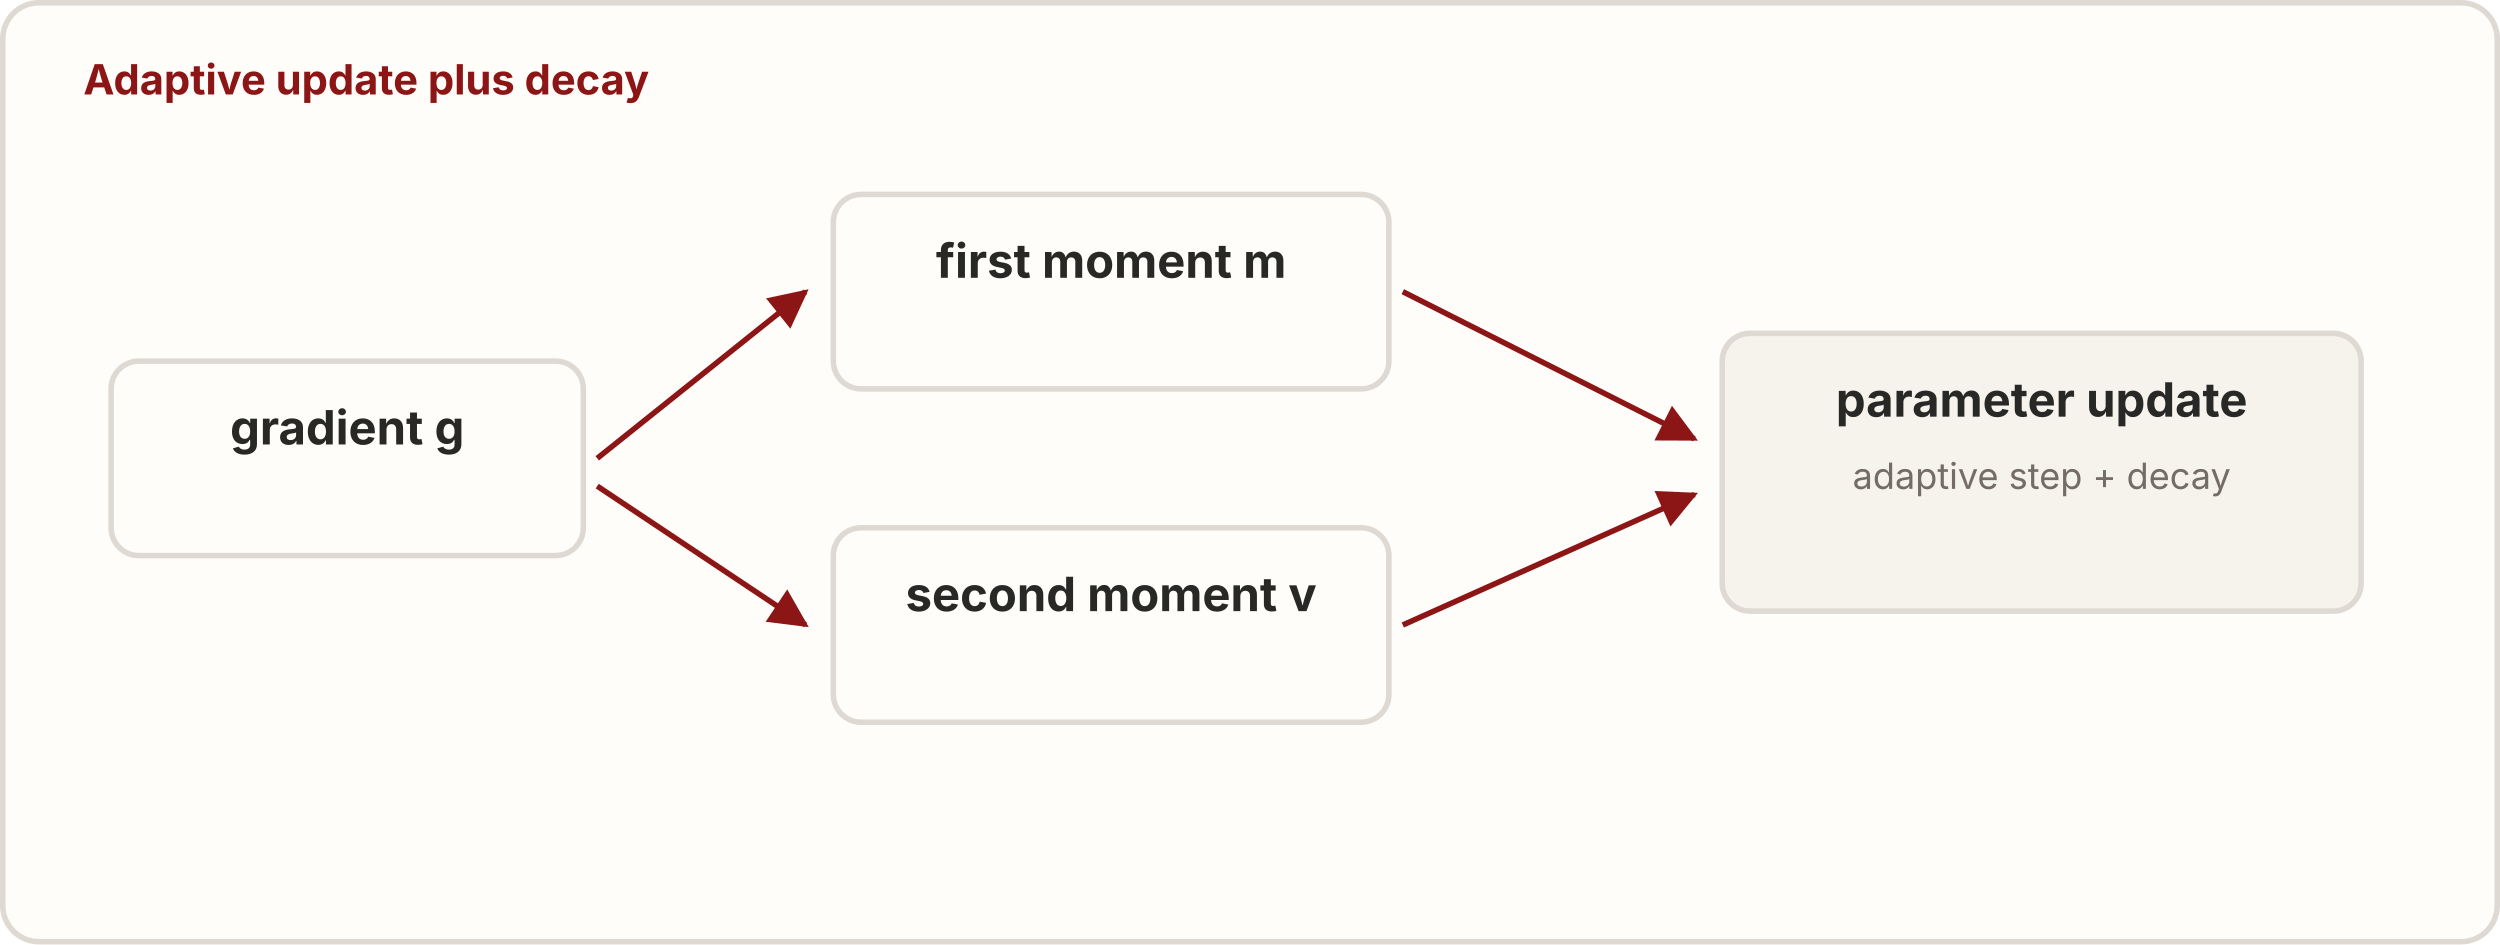
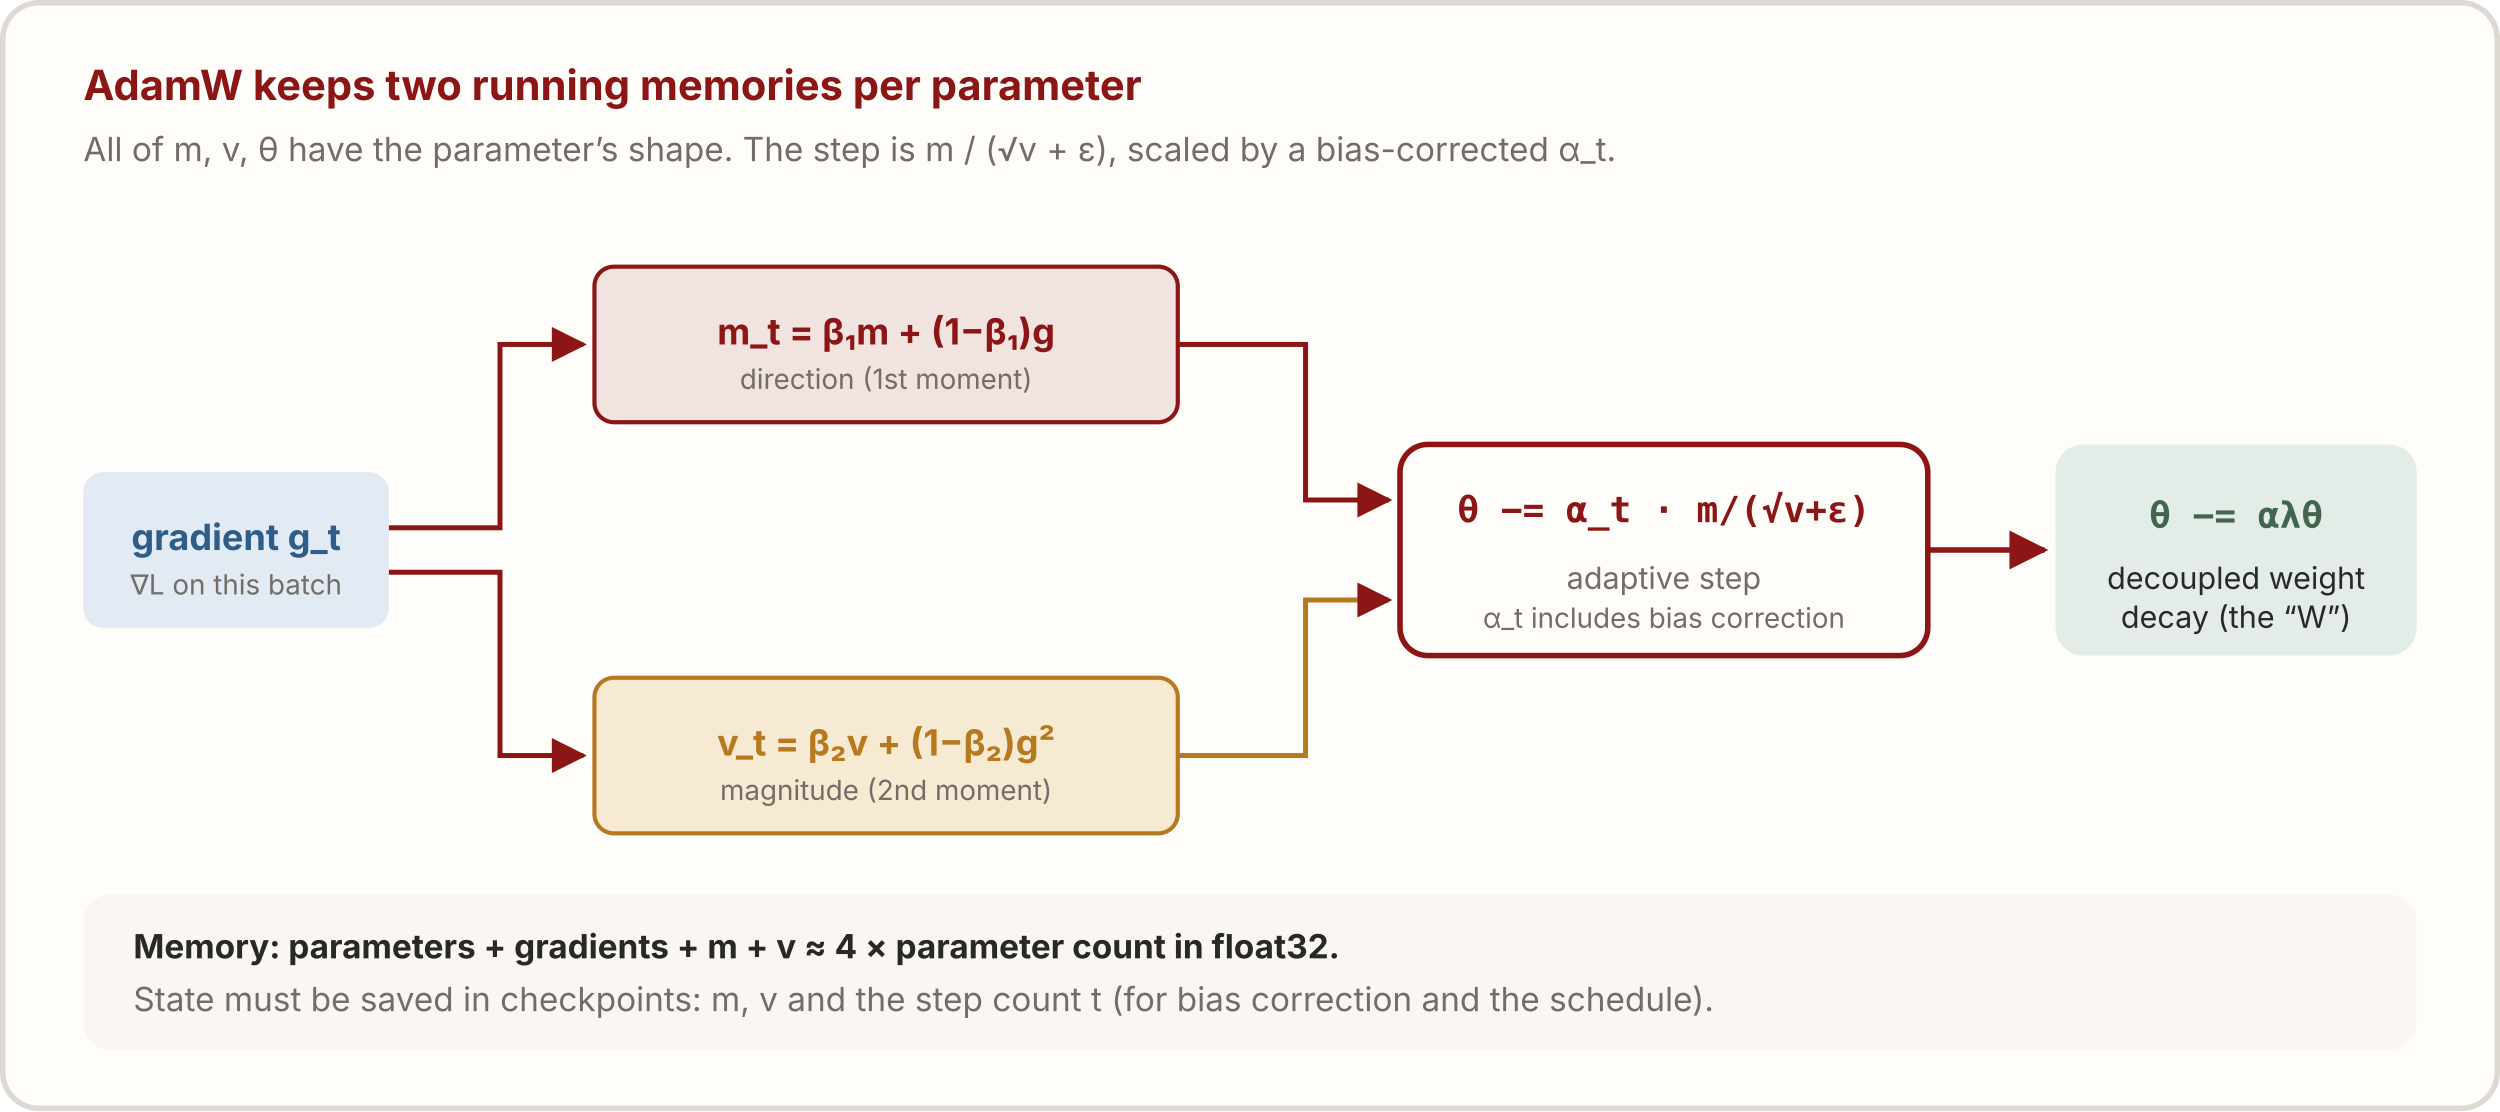
- <svg xmlns="http://www.w3.org/2000/svg" viewBox="0 0 900 340" role="img" aria-labelledby="t d">
+ <svg xmlns="http://www.w3.org/2000/svg" viewBox="0 0 900 400" role="img" aria-labelledby="t d">
  <defs>
    <marker id="arrow" viewBox="0 0 10 10" refX="9" refY="5" markerWidth="7" markerHeight="7" orient="auto-start-reverse">
      <path d="M0 0L10 5L0 10Z" fill="#8c1515" />
    </marker>
+     <marker id="arrow-g" viewBox="0 0 10 10" refX="9" refY="5" markerWidth="7" markerHeight="7" orient="auto-start-reverse">
+       <path d="M0 0L10 5L0 10Z" fill="#746d67" />
+     </marker>
  </defs>
-   <rect width="900" height="340" rx="14" fill="#fffdfa" />
-   <rect x="1" y="1" width="898" height="338" rx="13" fill="none" stroke="#ded9d2" stroke-width="2" />
-   <text x="30" y="34" text-anchor="start" font-family="Inter,Arial,sans-serif" font-size="15" font-weight="700" fill="#8c1515">Adaptive update plus decay</text>
-   <rect x="40" y="130" width="170" height="70" rx="10" fill="#fffdfa" stroke="#ded9d2" stroke-width="2" />
-   <text x="125.0" y="160" text-anchor="middle" font-family="Inter,Arial,sans-serif" font-size="17" font-weight="700" fill="#282827">gradient g</text>
-   <rect x="300" y="70" width="200" height="70" rx="10" fill="#fffdfa" stroke="#ded9d2" stroke-width="2" />
-   <text x="400.0" y="100" text-anchor="middle" font-family="Inter,Arial,sans-serif" font-size="17" font-weight="700" fill="#282827">first moment m</text>
-   <rect x="300" y="190" width="200" height="70" rx="10" fill="#fffdfa" stroke="#ded9d2" stroke-width="2" />
-   <text x="400.0" y="220" text-anchor="middle" font-family="Inter,Arial,sans-serif" font-size="17" font-weight="700" fill="#282827">second moment v</text>
-   <rect x="620" y="120" width="230" height="100" rx="10" fill="#f6f2ec" stroke="#ded9d2" stroke-width="2" />
-   <text x="735.0" y="150" text-anchor="middle" font-family="Inter,Arial,sans-serif" font-size="17" font-weight="700" fill="#282827">parameter update</text>
-   <text x="735.0" y="176" text-anchor="middle" font-family="Inter,Arial,sans-serif" font-size="13" font-weight="400" fill="#746d67">adaptive step + decay</text>
-   <path d="M215 165L290 105" fill="none" stroke="#8c1515" stroke-width="2" marker-end="url(#arrow)" />
-   <path d="M215 175L290 225" fill="none" stroke="#8c1515" stroke-width="2" marker-end="url(#arrow)" />
-   <path d="M505 105L610 158" fill="none" stroke="#8c1515" stroke-width="2" marker-end="url(#arrow)" />
-   <path d="M505 225L610 178" fill="none" stroke="#8c1515" stroke-width="2" marker-end="url(#arrow)" />
+   <rect width="900" height="400" rx="14" fill="#fffdfa" />
+   <rect x="1" y="1" width="898" height="398" rx="13" fill="none" stroke="#ded9d2" stroke-width="2" />
+   <text x="30" y="36" text-anchor="start" font-family="Inter,Arial,sans-serif" font-size="15" font-weight="700" fill="#8c1515">AdamW keeps two running memories per parameter</text>
+   <text x="30" y="58" text-anchor="start" font-family="Inter,Arial,sans-serif" font-size="12" font-weight="400" fill="#746d67">All of m, v, θ have the parameter’s shape. The step is m / (√v + ε), scaled by a bias-corrected α_t.</text>
+   <rect x="30" y="170" width="110" height="56" rx="7" fill="#e2eaf3" stroke="none" stroke-width="1.5" />
+   <text x="85" y="198" text-anchor="middle" font-family="Inter,Arial,sans-serif" font-size="13" font-weight="700" fill="#2f5d8a">gradient g_t</text>
+   <text x="85" y="214" text-anchor="middle" font-family="Inter,Arial,sans-serif" font-size="10" font-weight="400" fill="#746d67">∇L on this batch</text>
+   <path d="M140 190 L180 190 L180 124 L210 124" fill="none" stroke="#8c1515" stroke-width="1.8" marker-end="url(#arrow)" />
+   <path d="M140 206 L180 206 L180 272 L210 272" fill="none" stroke="#8c1515" stroke-width="1.8" marker-end="url(#arrow)" />
+   <rect x="214" y="96" width="210" height="56" rx="7" fill="#f0e3e0" stroke="#8c1515" stroke-width="1.5" />
+   <text x="319" y="124" text-anchor="middle" font-family="Inter,Arial,sans-serif" font-size="13" font-weight="700" fill="#8c1515">m_t = β₁m + (1−β₁)g</text>
+   <text x="319" y="140" text-anchor="middle" font-family="Inter,Arial,sans-serif" font-size="10" font-weight="400" fill="#746d67">direction (1st moment)</text>
+   <rect x="214" y="244" width="210" height="56" rx="7" fill="#f6ead3" stroke="#b7791f" stroke-width="1.5" />
+   <text x="319" y="272" text-anchor="middle" font-family="Inter,Arial,sans-serif" font-size="13" font-weight="700" fill="#b7791f">v_t = β₂v + (1−β₂)g²</text>
+   <text x="319" y="288" text-anchor="middle" font-family="Inter,Arial,sans-serif" font-size="10" font-weight="400" fill="#746d67">magnitude (2nd moment)</text>
+   <path d="M424 124 L470 124 L470 180 L500 180" fill="none" stroke="#8c1515" stroke-width="1.8" marker-end="url(#arrow)" />
+   <path d="M424 272 L470 272 L470 216 L500 216" fill="none" stroke="#b7791f" stroke-width="1.8" marker-end="url(#arrow)" />
+   <rect x="504" y="160" width="190" height="76" rx="10" fill="#fffdfa" stroke="#8c1515" stroke-width="2" />
+   <text x="599" y="188" text-anchor="middle" font-family="ui-monospace,Menlo,Consolas,monospace" font-size="13" font-weight="700" fill="#8c1515">θ −= α_t · m/(√v+ε)</text>
+   <text x="599" y="212" text-anchor="middle" font-family="Inter,Arial,sans-serif" font-size="11" font-weight="400" fill="#746d67">adaptive step</text>
+   <text x="599" y="226" text-anchor="middle" font-family="Inter,Arial,sans-serif" font-size="10" font-weight="400" fill="#746d67">α_t includes bias correction</text>
+   <path d="M694 198L736 198" fill="none" stroke="#8c1515" stroke-width="2" marker-end="url(#arrow)" />
+   <rect x="740" y="160" width="130" height="76" rx="10" fill="#e3ece6" stroke="none" stroke-width="0" />
+   <text x="805" y="190" text-anchor="middle" font-family="ui-monospace,Menlo,Consolas,monospace" font-size="13" font-weight="700" fill="#426550">θ −= αλθ</text>
+   <text x="805" y="212" text-anchor="middle" font-family="Inter,Arial,sans-serif" font-size="11" font-weight="400" fill="#282827">decoupled weight</text>
+   <text x="805" y="226" text-anchor="middle" font-family="Inter,Arial,sans-serif" font-size="11" font-weight="400" fill="#282827">decay (the “W”)</text>
+   <rect x="30" y="322" width="840" height="56" rx="10" fill="#faf7f2" stroke="none" stroke-width="0" />
+   <text x="48" y="345" text-anchor="start" font-family="Inter,Arial,sans-serif" font-size="12" font-weight="700" fill="#282827">Memory: parameters + gradients + m + v ≈ 4 × parameter count in float32.</text>
+   <text x="48" y="364" text-anchor="start" font-family="Inter,Arial,sans-serif" font-size="12" font-weight="400" fill="#746d67">State must be saved in checkpoints: m, v and the step count t (for bias correction and the schedule).</text>
</svg>
